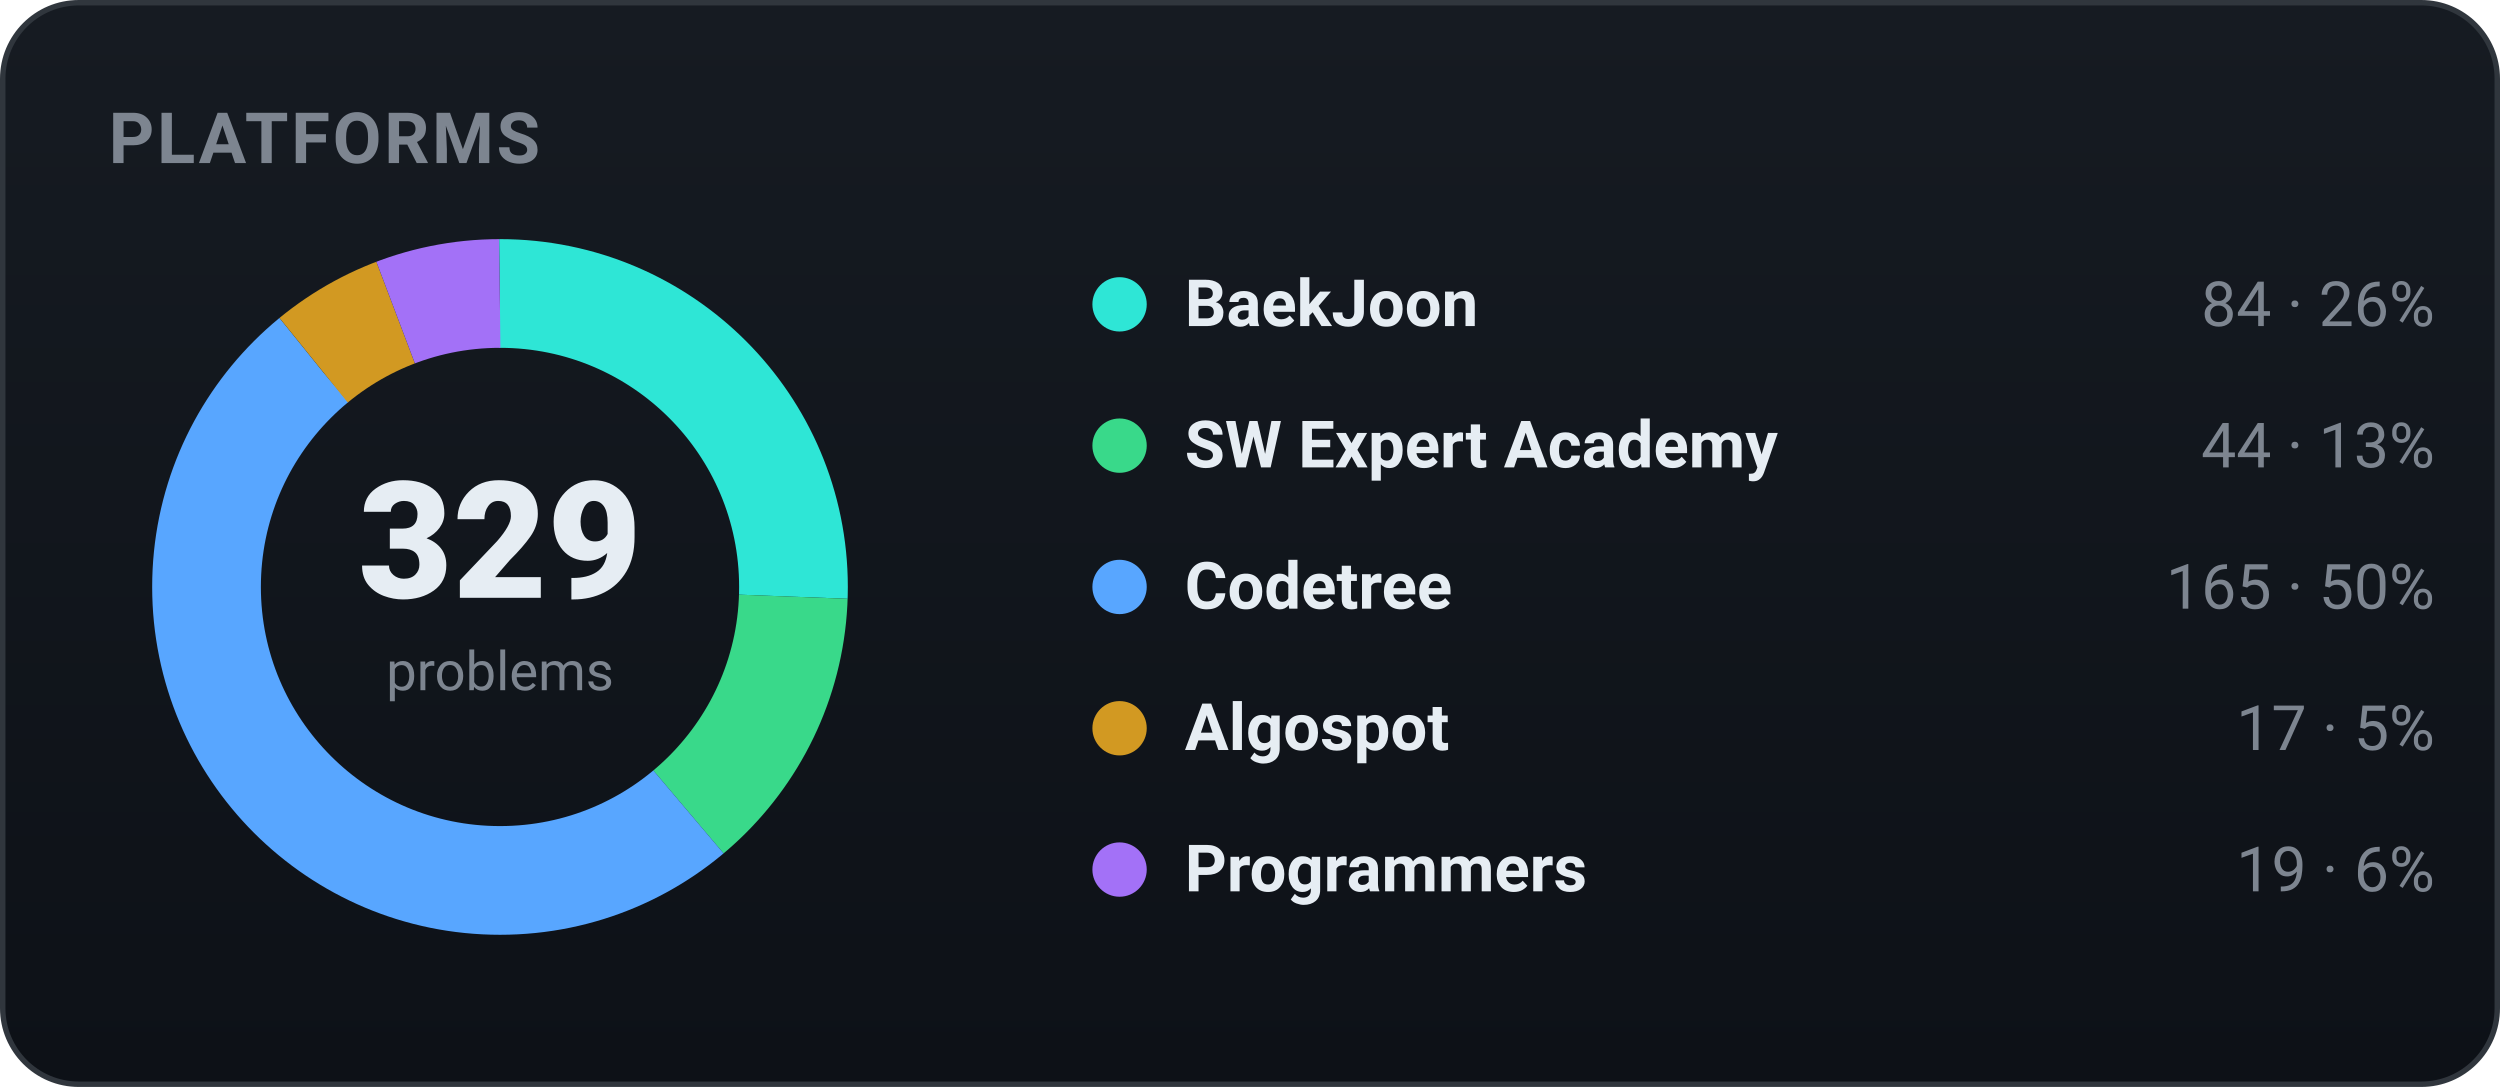
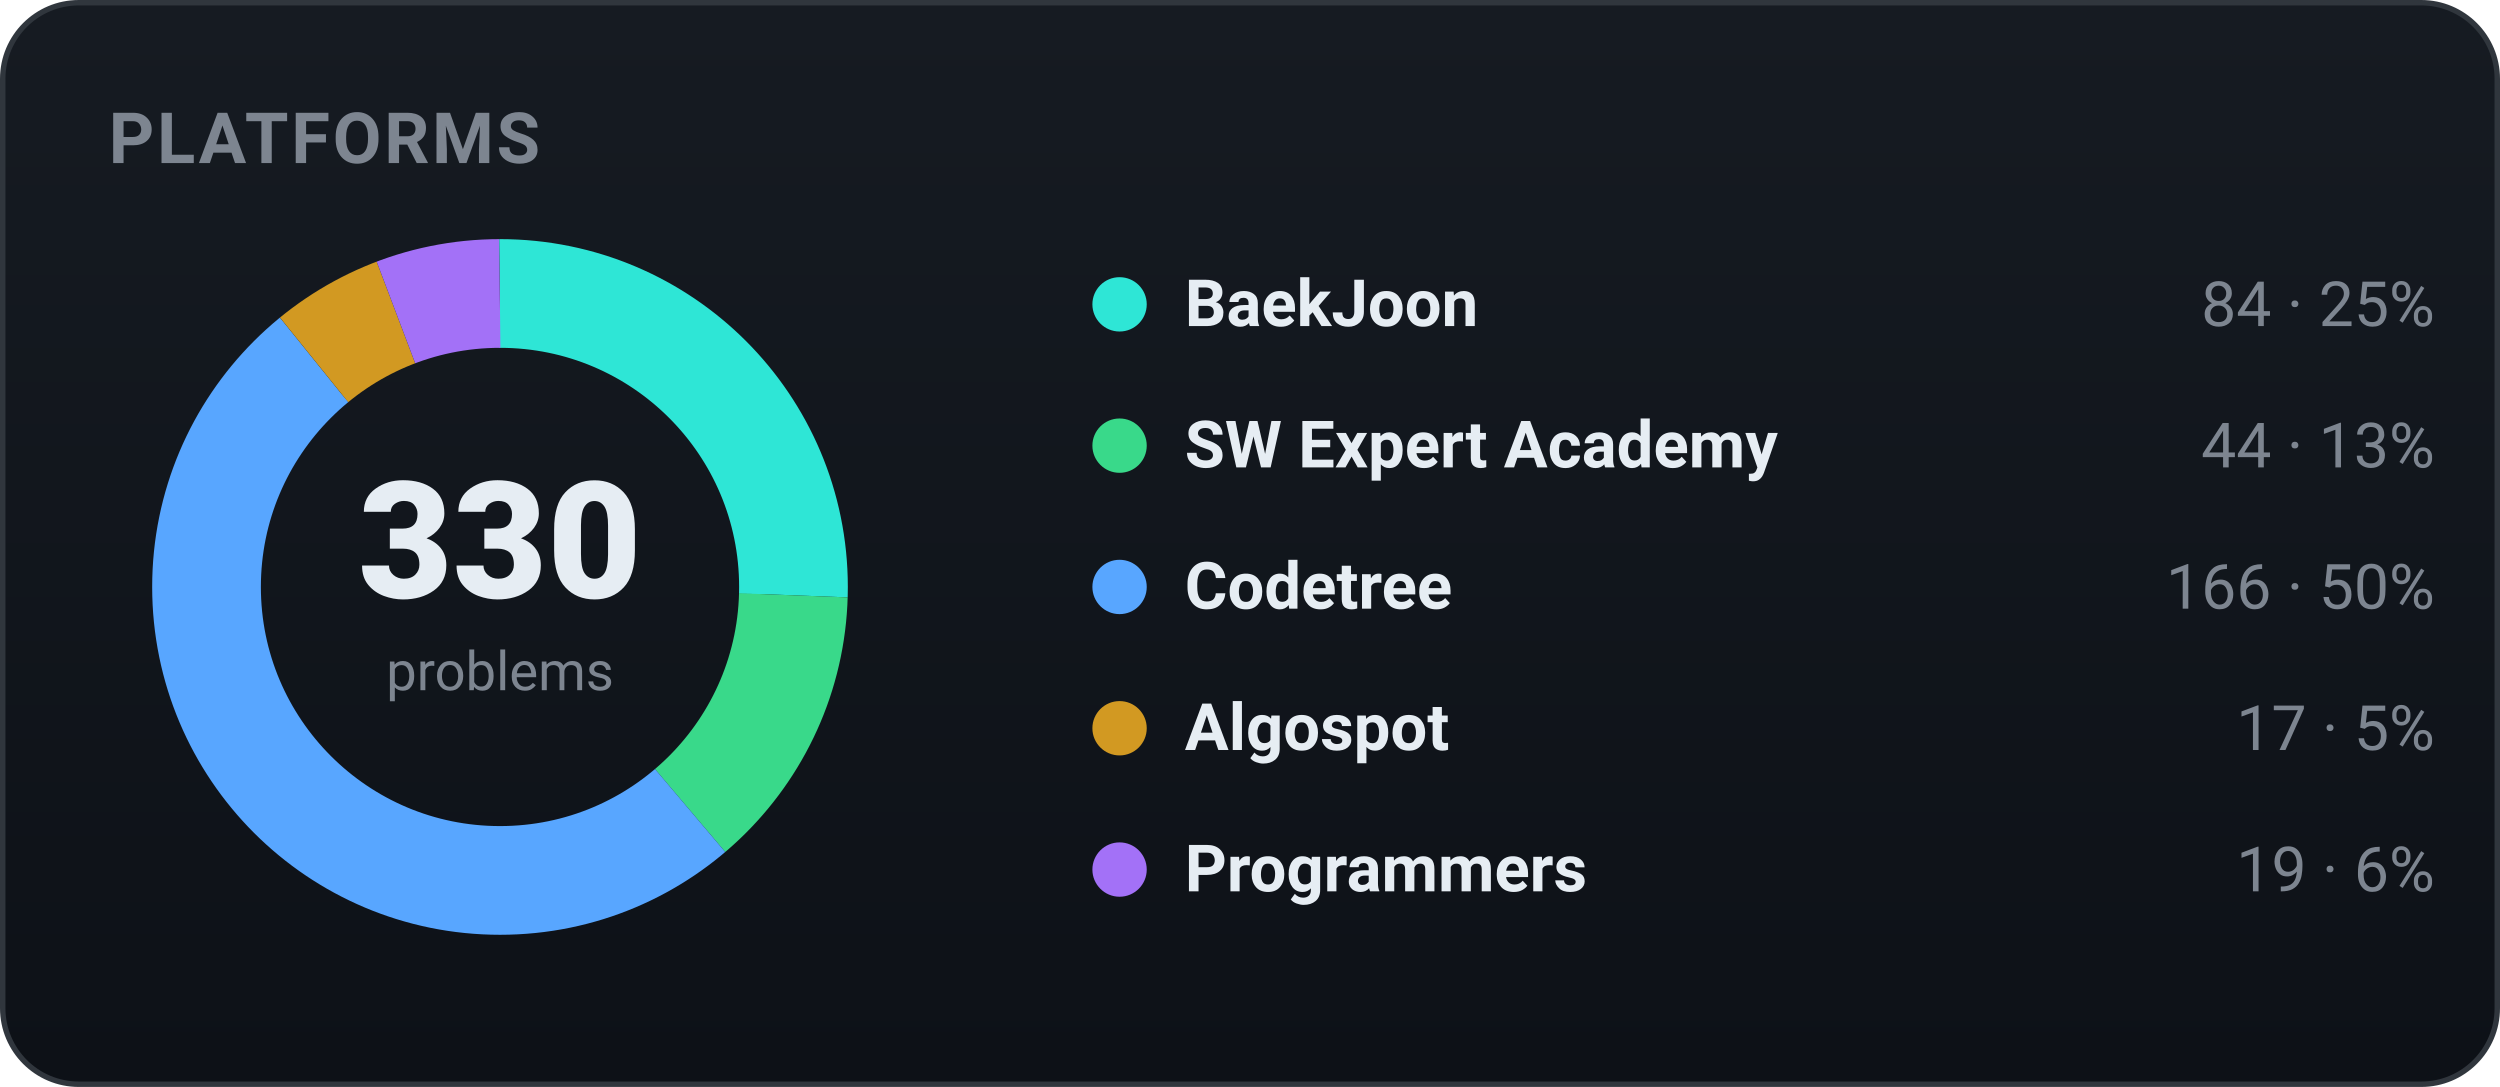
<svg xmlns="http://www.w3.org/2000/svg" width="460" height="200" viewBox="0 0 460 200" role="img" font-family="-apple-system,BlinkMacSystemFont,'Segoe UI',Roboto,'Apple SD Gothic Neo','Malgun Gothic',sans-serif">
  <defs>
    <linearGradient id="bgg" x1="0" y1="0" x2="0" y2="1">
      <stop offset="0" stop-color="#161b22" />
      <stop offset="1" stop-color="#0d1117" />
    </linearGradient>
  </defs>
  <rect x="0.5" y="0.5" width="459" height="199" rx="14" fill="url(#bgg)" stroke="#30363d" />
  <text x="20" y="30" font-family="-apple-system,BlinkMacSystemFont,'Segoe UI',Roboto,'Apple SD Gothic Neo','Malgun Gothic',sans-serif" font-size="13" font-weight="700" fill="#7d8590" letter-spacing="0.5">PLATFORMS</text>
-   <circle cx="92" cy="108" r="54" fill="none" stroke="#2ee6d6" stroke-width="20" stroke-dasharray="86.63 252.66" stroke-dashoffset="-0.00" transform="rotate(-90 92 108)" />
-   <circle cx="92" cy="108" r="54" fill="none" stroke="#39d98a" stroke-width="20" stroke-dasharray="45.38 293.92" stroke-dashoffset="-86.63" transform="rotate(-90 92 108)" />
-   <circle cx="92" cy="108" r="54" fill="none" stroke="#58a6ff" stroke-width="20" stroke-dasharray="170.16 169.13" stroke-dashoffset="-132.00" transform="rotate(-90 92 108)" />
-   <circle cx="92" cy="108" r="54" fill="none" stroke="#d29922" stroke-width="20" stroke-dasharray="17.53 321.76" stroke-dashoffset="-302.17" transform="rotate(-90 92 108)" />
-   <circle cx="92" cy="108" r="54" fill="none" stroke="#a371f7" stroke-width="20" stroke-dasharray="19.59 319.70" stroke-dashoffset="-319.70" transform="rotate(-90 92 108)" />
-   <text x="92" y="110" text-anchor="middle" font-size="30" font-weight="800" fill="#e6edf3">329</text>
+   <circle cx="92" cy="108" r="54" fill="none" stroke="#2ee6d6" stroke-width="20" stroke-dasharray="86.37 252.93" stroke-dashoffset="-0.00" transform="rotate(-90 92 108)" />
+   <circle cx="92" cy="108" r="54" fill="none" stroke="#39d98a" stroke-width="20" stroke-dasharray="45.24 294.05" stroke-dashoffset="-86.37" transform="rotate(-90 92 108)" />
+   <circle cx="92" cy="108" r="54" fill="none" stroke="#58a6ff" stroke-width="20" stroke-dasharray="170.67 168.62" stroke-dashoffset="-131.60" transform="rotate(-90 92 108)" />
+   <circle cx="92" cy="108" r="54" fill="none" stroke="#d29922" stroke-width="20" stroke-dasharray="17.48 321.81" stroke-dashoffset="-302.28" transform="rotate(-90 92 108)" />
+   <circle cx="92" cy="108" r="54" fill="none" stroke="#a371f7" stroke-width="20" stroke-dasharray="19.53 319.76" stroke-dashoffset="-319.76" transform="rotate(-90 92 108)" />
+   <text x="92" y="110" text-anchor="middle" font-size="30" font-weight="800" fill="#e6edf3">330</text>
  <text x="92" y="127" text-anchor="middle" font-size="10" fill="#7d8590">problems</text>
  <circle cx="206" cy="56" r="5" fill="#2ee6d6" />
  <text x="218" y="60" font-size="12" font-weight="600" fill="#e6edf3">BaekJoon</text>
-   <text x="448" y="60" text-anchor="end" font-size="11.5" fill="#7d8590">84 · 26%</text>
+   <text x="448" y="60" text-anchor="end" font-size="11.5" fill="#7d8590">84 · 25%</text>
  <circle cx="206" cy="82" r="5" fill="#39d98a" />
  <text x="218" y="86" font-size="12" font-weight="600" fill="#e6edf3">SW Expert Academy</text>
  <text x="448" y="86" text-anchor="end" font-size="11.5" fill="#7d8590">44 · 13%</text>
  <circle cx="206" cy="108" r="5" fill="#58a6ff" />
  <text x="218" y="112" font-size="12" font-weight="600" fill="#e6edf3">Codetree</text>
-   <text x="448" y="112" text-anchor="end" font-size="11.5" fill="#7d8590">165 · 50%</text>
+   <text x="448" y="112" text-anchor="end" font-size="11.5" fill="#7d8590">166 · 50%</text>
  <circle cx="206" cy="134" r="5" fill="#d29922" />
  <text x="218" y="138" font-size="12" font-weight="600" fill="#e6edf3">Algospot</text>
  <text x="448" y="138" text-anchor="end" font-size="11.5" fill="#7d8590">17 · 5%</text>
  <circle cx="206" cy="160" r="5" fill="#a371f7" />
  <text x="218" y="164" font-size="12" font-weight="600" fill="#e6edf3">Programmers</text>
  <text x="448" y="164" text-anchor="end" font-size="11.5" fill="#7d8590">19 · 6%</text>
</svg>
